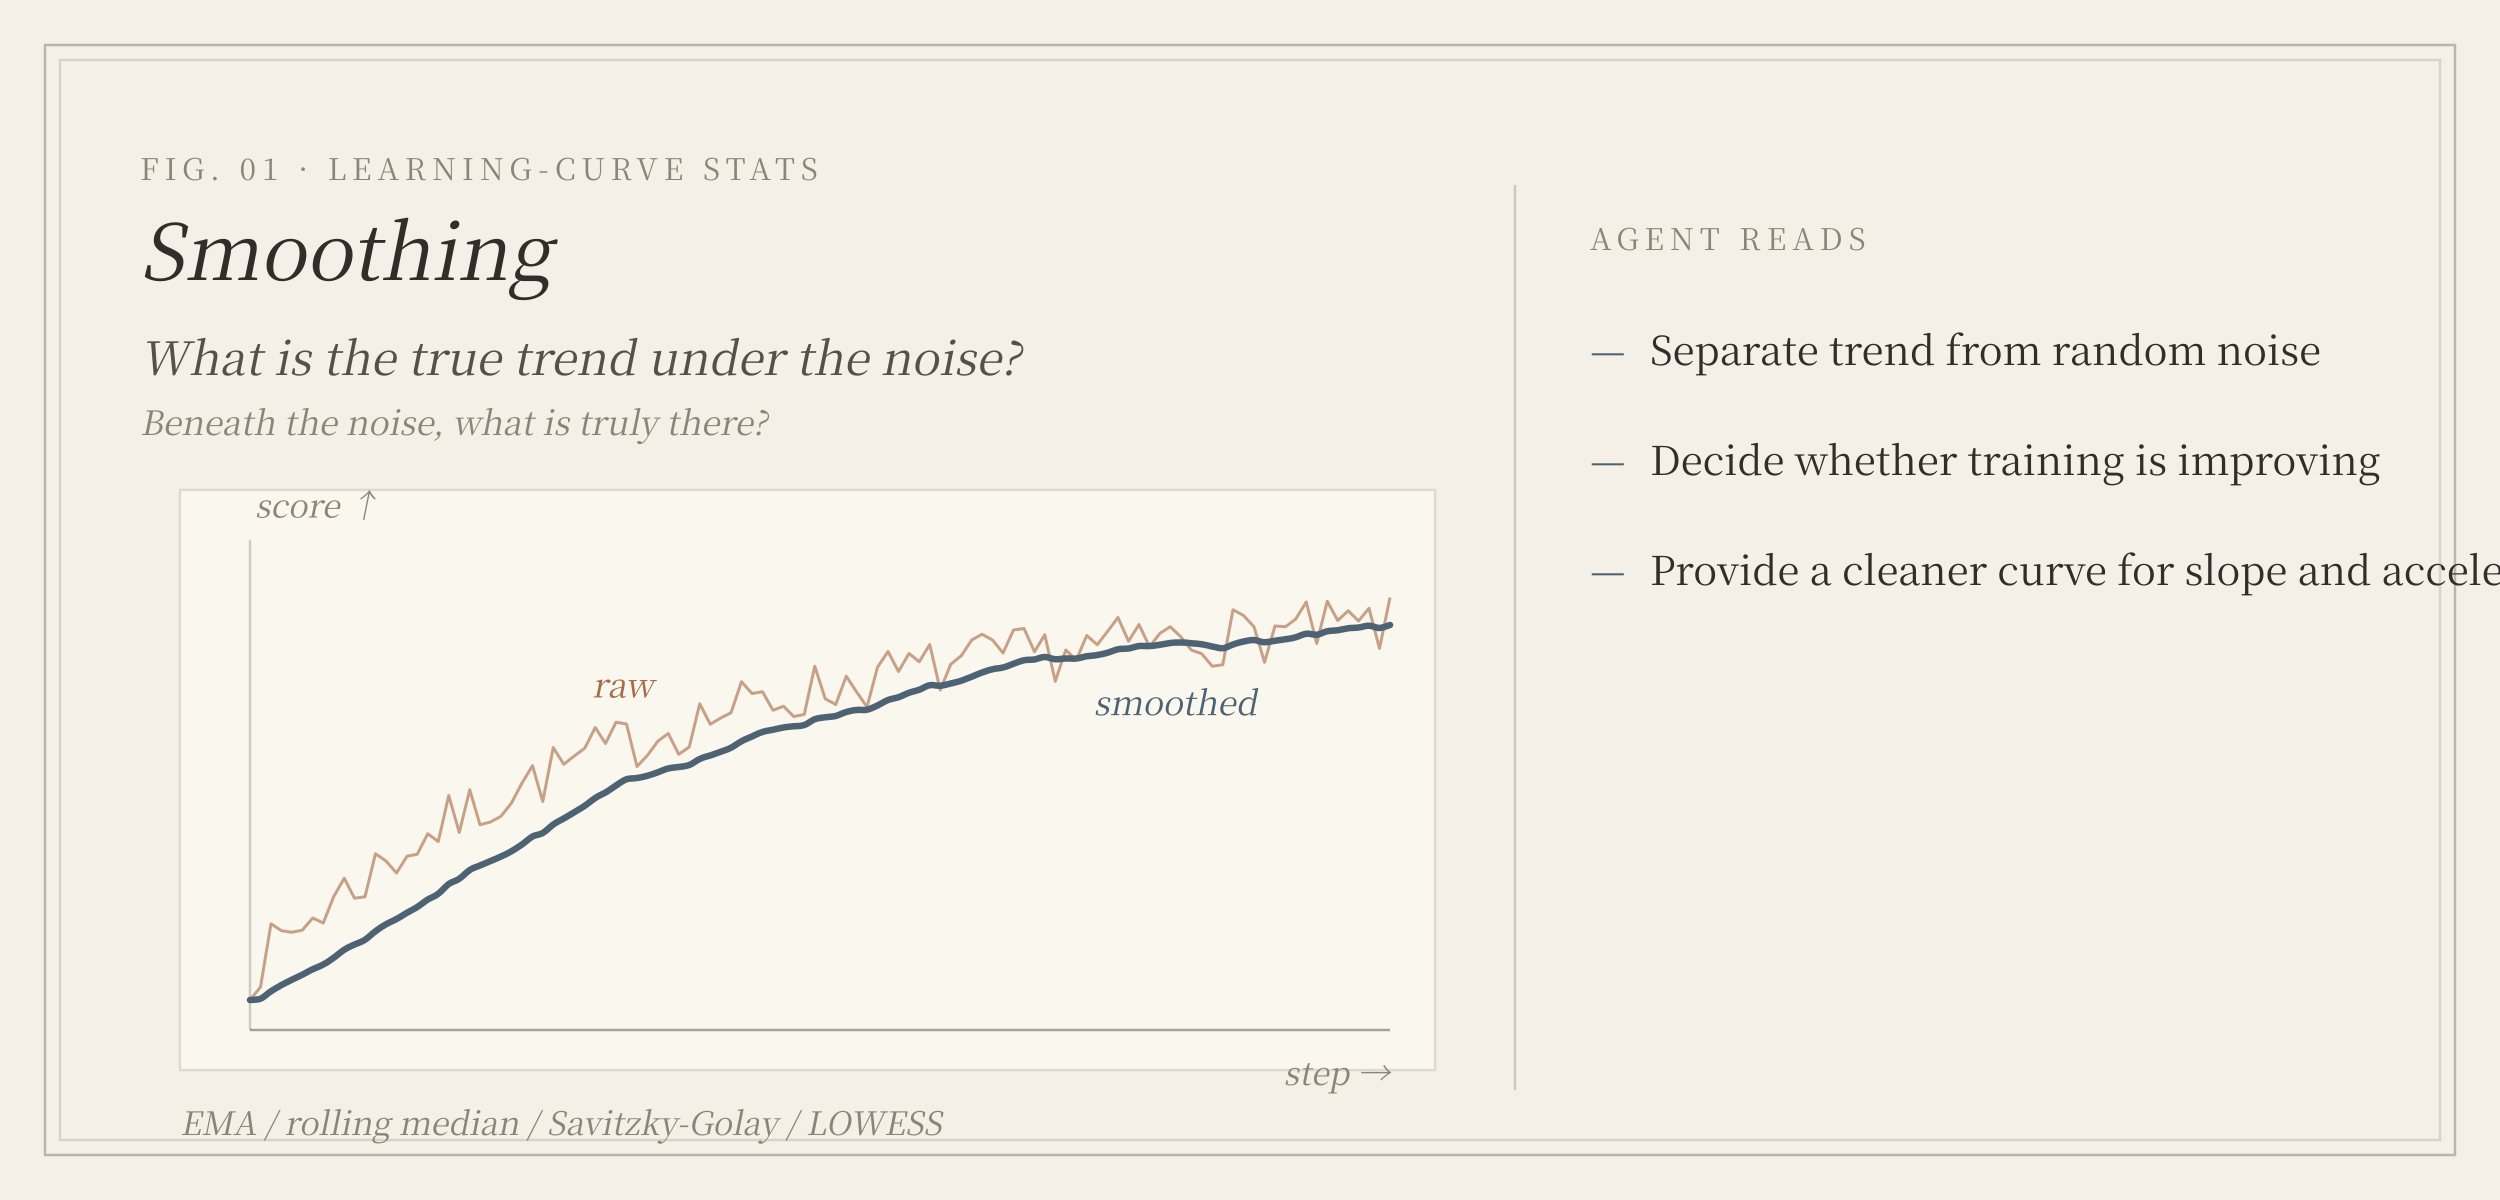
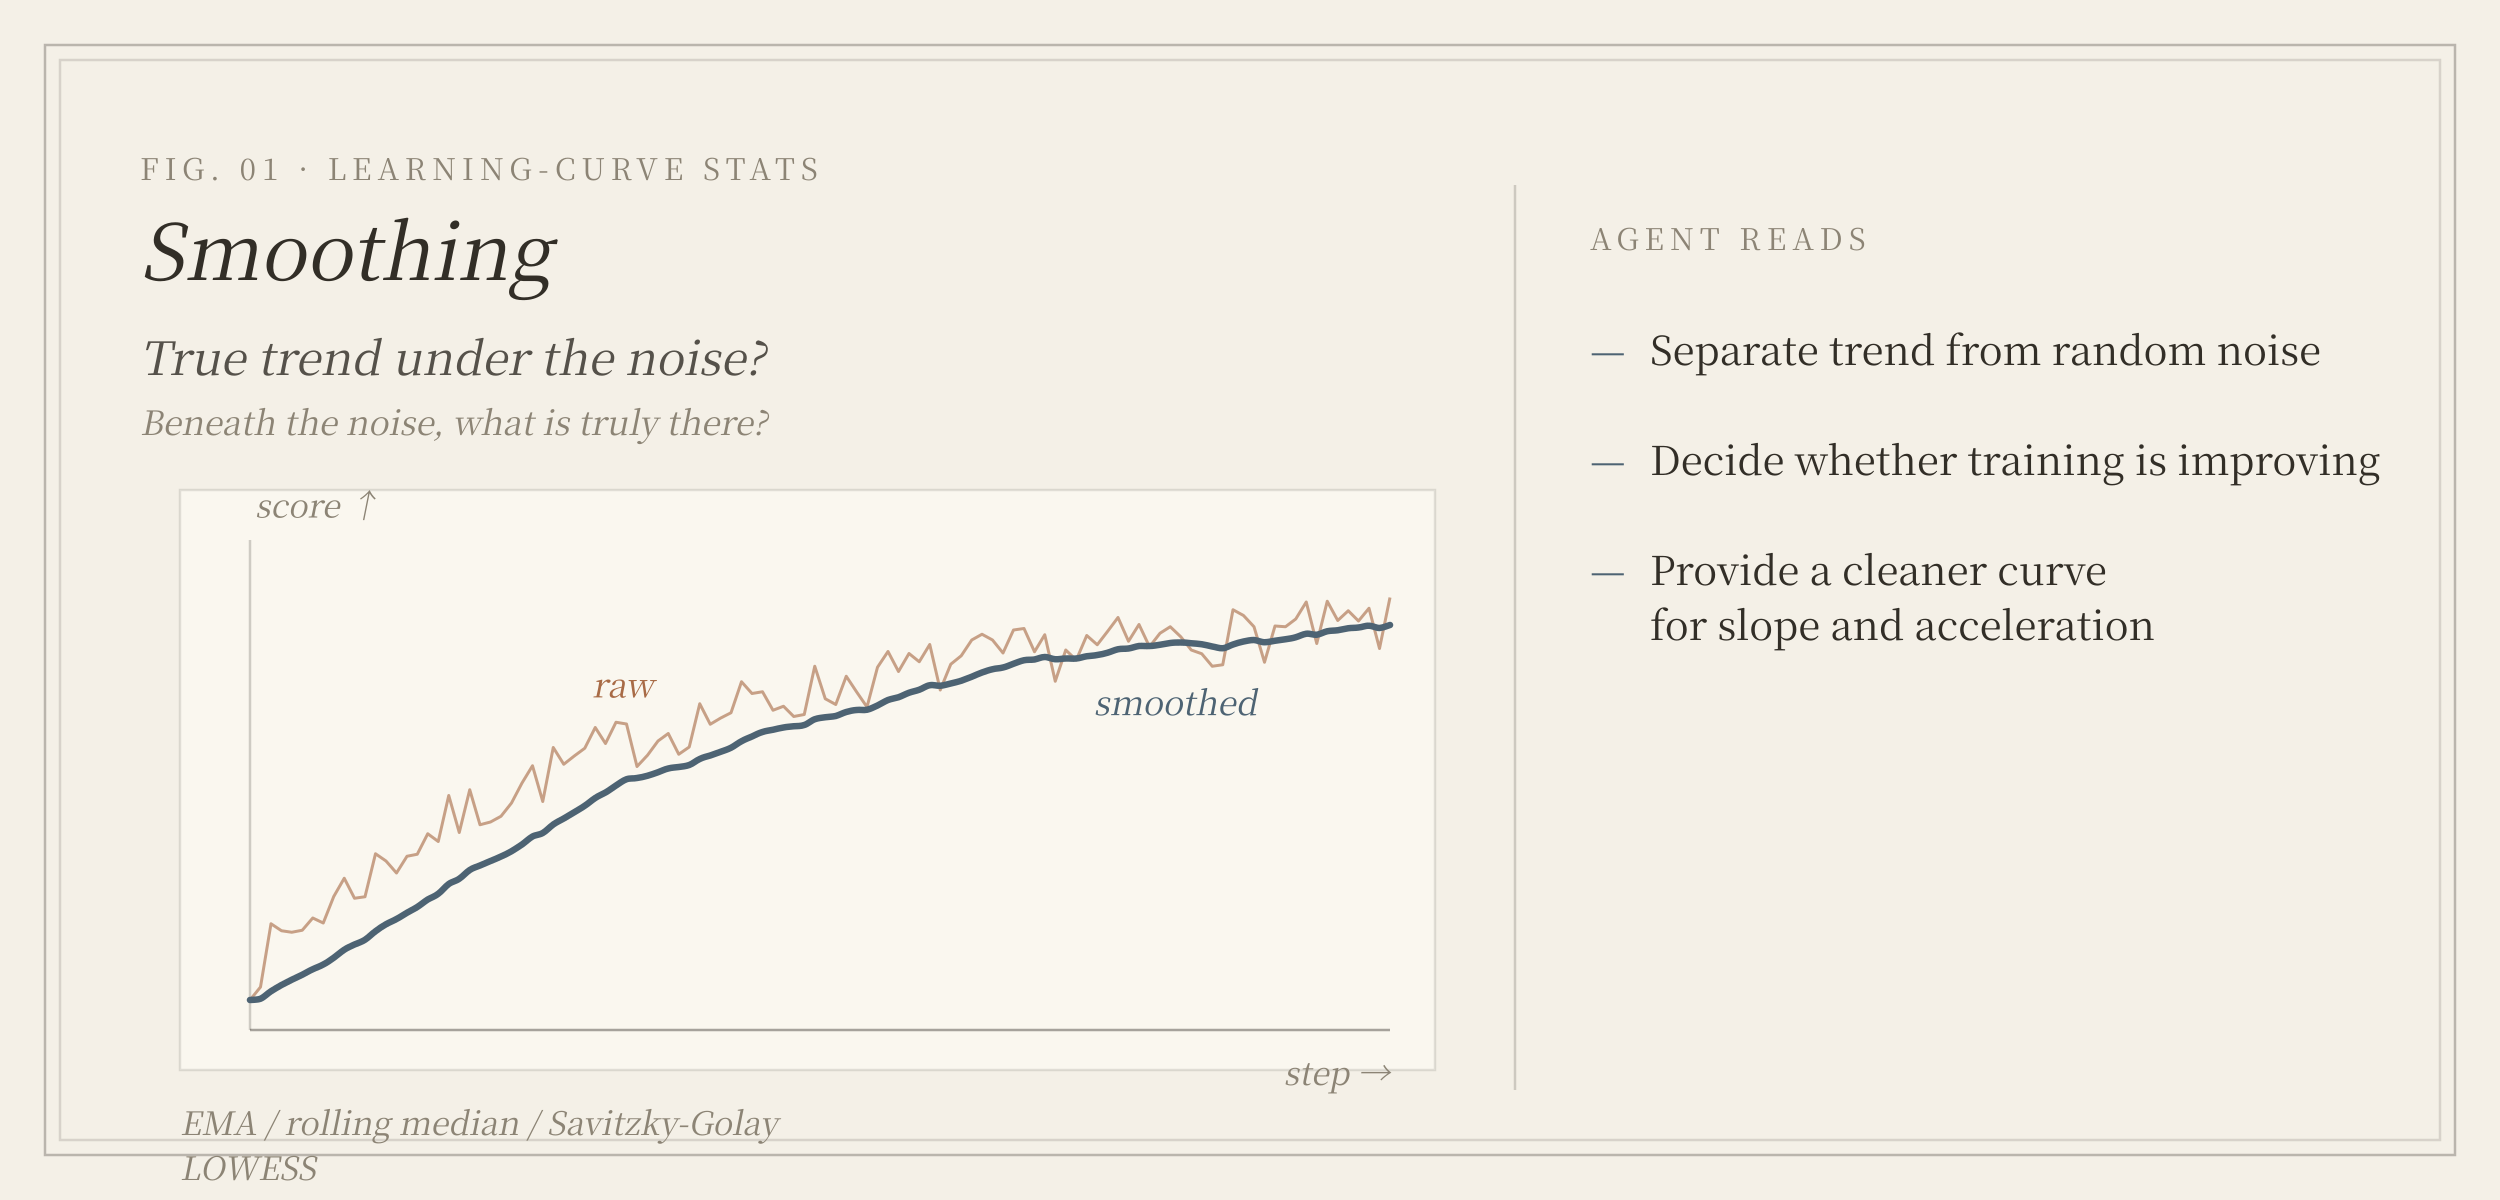
<svg xmlns="http://www.w3.org/2000/svg" width="1000" height="480" viewBox="0 0 1000 480" role="img">
  <rect width="1000" height="480" fill="#f4f0e7" />
  <rect x="18" y="18" width="964" height="444" fill="none" stroke="#322e27" stroke-opacity="0.30" stroke-width="1" />
  <rect x="24" y="24" width="952" height="432" fill="none" stroke="#322e27" stroke-opacity="0.15" stroke-width="1" />
  <rect x="72" y="196" width="502" height="232" fill="#faf7ef" stroke="#322e27" stroke-opacity="0.13" stroke-width="1" />
  <line x1="100" y1="412" x2="556" y2="412" stroke="#322e27" stroke-opacity="0.42" stroke-width="1" />
  <line x1="100" y1="216" x2="100" y2="412" stroke="#322e27" stroke-opacity="0.22" stroke-width="1" />
  <text x="556" y="434" text-anchor="end" font-family="Georgia, 'Songti SC', 'Source Han Serif SC', 'Noto Serif CJK SC', STSong, serif" font-style="italic" font-size="13" fill="#8c8475">step →</text>
  <text x="102" y="207" font-family="Georgia, 'Songti SC', 'Source Han Serif SC', 'Noto Serif CJK SC', STSong, serif" font-style="italic" font-size="13" fill="#8c8475">score ↑</text>
  <polyline points="100.0,400.0 104.2,394.8 108.4,369.5 112.6,372.3 116.7,372.9 120.9,372.1 125.1,367.2 129.3,369.2 133.5,358.6 137.7,351.3 141.8,359.3 146.0,358.7 150.2,341.5 154.4,344.4 158.6,349.2 162.8,342.5 166.9,341.7 171.1,333.5 175.3,336.6 179.5,318.2 183.7,333.0 187.9,315.9 192.0,329.9 196.2,328.8 200.4,326.5 204.6,321.2 208.8,313.2 213.0,306.3 217.1,320.6 221.3,299.0 225.5,305.7 229.7,302.4 233.9,299.3 238.1,291.0 242.2,297.4 246.4,288.9 250.6,289.6 254.8,306.6 259.0,302.1 263.2,296.4 267.3,293.4 271.5,301.7 275.7,298.8 279.9,281.5 284.1,289.7 288.3,287.2 292.4,285.1 296.6,272.7 300.8,277.4 305.0,276.7 309.2,284.1 313.4,282.5 317.5,286.6 321.7,285.8 325.9,266.5 330.1,279.5 334.3,281.8 338.5,270.5 342.6,276.7 346.8,282.8 351.0,266.9 355.2,260.6 359.4,268.6 363.6,261.4 367.7,264.7 371.9,257.8 376.1,276.0 380.3,265.7 384.5,262.3 388.7,256.0 392.8,253.7 397.0,256.0 401.2,261.2 405.4,252.0 409.6,251.4 413.8,260.7 417.9,253.9 422.1,272.5 426.3,260.0 430.5,264.0 434.7,254.2 438.9,257.9 443.0,252.6 447.2,247.0 451.4,256.5 455.6,249.8 459.8,258.7 464.0,253.3 468.1,250.7 472.3,254.7 476.5,260.0 480.7,261.5 484.9,266.5 489.1,265.9 493.2,243.9 497.4,246.2 501.6,250.7 505.8,264.9 510.0,250.4 514.2,250.7 518.3,247.6 522.5,240.8 526.7,257.4 530.9,240.5 535.1,248.2 539.3,244.3 543.4,248.4 547.6,243.3 551.8,259.4 556.0,239.0" fill="none" stroke="#a86b46" stroke-width="1.2" opacity="0.62" stroke-linejoin="round" />
  <path d="M100.0 400.0 C100.7 399.9,102.8 400.0,104.2 399.5 C105.6 398.9,107.0 397.4,108.4 396.5 C109.8 395.6,111.2 394.8,112.6 394.0 C113.9 393.3,115.3 392.6,116.7 391.9 C118.1 391.2,119.5 390.6,120.9 389.9 C122.3 389.2,123.7 388.3,125.1 387.7 C126.5 387.0,127.9 386.6,129.3 385.8 C130.7 385.1,132.1 384.1,133.5 383.1 C134.9 382.1,136.3 380.8,137.7 379.9 C139.0 379.0,140.4 378.5,141.8 377.8 C143.2 377.2,144.6 376.8,146.0 375.9 C147.4 375.0,148.8 373.5,150.2 372.5 C151.6 371.4,153.0 370.5,154.4 369.7 C155.8 368.9,157.2 368.4,158.6 367.6 C160.0 366.9,161.4 365.9,162.8 365.1 C164.1 364.3,165.5 363.7,166.9 362.8 C168.3 361.9,169.7 360.7,171.1 359.8 C172.5 359.0,173.9 358.6,175.3 357.5 C176.7 356.5,178.1 354.6,179.5 353.6 C180.9 352.6,182.3 352.5,183.7 351.5 C185.1 350.6,186.5 348.9,187.9 348.0 C189.2 347.1,190.6 346.8,192.0 346.2 C193.4 345.6,194.8 345.0,196.2 344.4 C197.6 343.8,199.0 343.3,200.4 342.6 C201.8 342.0,203.2 341.3,204.6 340.5 C206.0 339.7,207.4 338.7,208.8 337.8 C210.2 336.8,211.6 335.4,213.0 334.6 C214.3 333.9,215.7 334.0,217.1 333.2 C218.5 332.4,219.9 330.8,221.3 329.8 C222.7 328.8,224.1 328.2,225.5 327.4 C226.9 326.6,228.3 325.7,229.7 324.9 C231.1 324.0,232.5 323.3,233.9 322.3 C235.3 321.4,236.7 320.1,238.1 319.2 C239.4 318.3,240.8 317.8,242.2 317.0 C243.6 316.2,245.0 315.1,246.4 314.2 C247.8 313.3,249.2 312.2,250.6 311.7 C252.0 311.2,253.4 311.5,254.8 311.2 C256.2 311.0,257.6 310.7,259.0 310.3 C260.4 309.9,261.8 309.4,263.2 308.9 C264.6 308.4,265.9 307.7,267.3 307.4 C268.7 307.0,270.1 307.0,271.5 306.8 C272.9 306.6,274.3 306.5,275.7 306.0 C277.1 305.5,278.5 304.2,279.9 303.6 C281.3 302.9,282.7 302.6,284.1 302.2 C285.5 301.7,286.9 301.2,288.3 300.7 C289.7 300.2,291.0 299.8,292.4 299.1 C293.8 298.4,295.2 297.2,296.6 296.5 C298.0 295.7,299.4 295.2,300.8 294.6 C302.2 293.9,303.6 293.2,305.0 292.8 C306.4 292.3,307.8 292.2,309.2 291.9 C310.6 291.6,312.0 291.2,313.4 291.0 C314.8 290.7,316.1 290.7,317.5 290.5 C318.9 290.4,320.3 290.5,321.7 290.0 C323.1 289.6,324.5 288.2,325.9 287.7 C327.3 287.2,328.7 287.1,330.1 286.9 C331.5 286.7,332.9 286.7,334.3 286.4 C335.7 286.0,337.1 285.2,338.5 284.8 C339.9 284.4,341.2 284.1,342.6 284.0 C344.0 283.8,345.4 284.2,346.8 283.9 C348.2 283.6,349.6 282.8,351.0 282.2 C352.4 281.5,353.8 280.6,355.2 280.0 C356.6 279.5,358.0 279.3,359.4 278.9 C360.8 278.4,362.2 277.6,363.6 277.1 C365.0 276.6,366.3 276.4,367.7 275.9 C369.1 275.4,370.5 274.3,371.9 274.1 C373.3 273.8,374.7 274.4,376.1 274.3 C377.5 274.2,378.9 273.7,380.3 273.4 C381.7 273.1,383.1 272.7,384.5 272.3 C385.9 271.8,387.3 271.2,388.7 270.7 C390.1 270.1,391.4 269.5,392.8 269.0 C394.2 268.5,395.6 268.0,397.0 267.7 C398.4 267.3,399.8 267.4,401.2 267.0 C402.6 266.7,404.0 266.0,405.4 265.5 C406.8 265.0,408.2 264.4,409.6 264.1 C411.0 263.8,412.4 264.0,413.8 263.8 C415.2 263.5,416.6 262.8,417.9 262.8 C419.3 262.8,420.7 263.6,422.1 263.7 C423.5 263.8,424.9 263.4,426.3 263.4 C427.7 263.3,429.1 263.6,430.5 263.4 C431.9 263.3,433.3 262.7,434.7 262.5 C436.1 262.3,437.5 262.3,438.9 262.0 C440.3 261.8,441.7 261.5,443.0 261.1 C444.4 260.7,445.8 260.0,447.2 259.7 C448.6 259.4,450.0 259.6,451.4 259.4 C452.8 259.2,454.2 258.6,455.6 258.4 C457.0 258.3,458.4 258.5,459.8 258.4 C461.2 258.4,462.6 258.1,464.0 257.9 C465.4 257.7,466.8 257.4,468.1 257.2 C469.5 257.0,470.9 257.0,472.3 257.0 C473.7 257.0,475.1 257.1,476.5 257.3 C477.9 257.4,479.3 257.5,480.7 257.7 C482.1 257.9,483.5 258.3,484.9 258.6 C486.3 258.8,487.7 259.4,489.1 259.3 C490.5 259.2,491.9 258.2,493.2 257.8 C494.6 257.3,496.0 256.9,497.4 256.6 C498.8 256.3,500.2 256.0,501.6 256.0 C503.0 256.1,504.4 256.9,505.8 256.9 C507.2 256.9,508.6 256.5,510.0 256.3 C511.4 256.1,512.8 255.9,514.2 255.7 C515.6 255.5,517.0 255.3,518.3 254.9 C519.7 254.5,521.1 253.7,522.5 253.5 C523.9 253.3,525.3 254.0,526.7 253.9 C528.1 253.7,529.5 252.8,530.9 252.5 C532.3 252.2,533.7 252.3,535.1 252.1 C536.5 251.9,537.9 251.5,539.3 251.3 C540.7 251.1,542.1 251.2,543.4 251.0 C544.8 250.9,546.2 250.2,547.6 250.3 C549.0 250.3,550.4 251.2,551.8 251.2 C553.2 251.1,555.3 250.2,556.0 250.0" fill="none" stroke="#4d6373" stroke-width="2.6" stroke-linecap="round" />
  <text x="236.8" y="278.964" font-family="Georgia, 'Songti SC', 'Source Han Serif SC', 'Noto Serif CJK SC', STSong, serif" font-style="italic" font-size="13.5" fill="#a86b46">raw</text>
  <text x="437.44" y="286.048" font-family="Georgia, 'Songti SC', 'Source Han Serif SC', 'Noto Serif CJK SC', STSong, serif" font-style="italic" font-size="13.5" fill="#4d6373">smoothed</text>
  <text x="56" y="72" font-family="Georgia, 'Songti SC', 'Source Han Serif SC', 'Noto Serif CJK SC', STSong, serif" font-size="12" letter-spacing="2.4" fill="#8c8475">FIG. 01 · LEARNING-CURVE STATS</text>
  <text x="56" y="112" font-family="Georgia, 'Songti SC', 'Source Han Serif SC', 'Noto Serif CJK SC', STSong, serif" font-size="31" fill="#322e27">
    <tspan font-style="italic">Smoothing</tspan>
  </text>
-   <text x="56" y="150" font-family="Georgia, 'Songti SC', 'Source Han Serif SC', 'Noto Serif CJK SC', STSong, serif" font-style="italic" font-size="18.5" fill="#322e27" opacity="0.82">What is the true trend under the noise?</text>
+   <text x="56" y="150" font-family="Georgia, 'Songti SC', 'Source Han Serif SC', 'Noto Serif CJK SC', STSong, serif" font-style="italic" font-size="18.5" fill="#322e27" opacity="0.82">True trend under the noise?</text>
  <text x="56" y="174" font-family="Georgia, 'Songti SC', 'Source Han Serif SC', 'Noto Serif CJK SC', STSong, serif" font-style="italic" font-size="13.5" fill="#8c8475">Beneath the noise, what is truly there?</text>
  <line x1="606" y1="74" x2="606" y2="436" stroke="#322e27" stroke-opacity="0.20" stroke-width="1" />
  <text x="636" y="100" font-family="Georgia, 'Songti SC', 'Source Han Serif SC', 'Noto Serif CJK SC', STSong, serif" font-size="12" letter-spacing="2.4" fill="#8c8475">AGENT READS</text>
  <text x="636" y="146" font-family="Georgia, 'Songti SC', 'Source Han Serif SC', 'Noto Serif CJK SC', STSong, serif" font-size="16" fill="#4d6373">—</text>
  <text x="660" y="146" font-family="Georgia, 'Songti SC', 'Source Han Serif SC', 'Noto Serif CJK SC', STSong, serif" font-size="16" fill="#322e27">Separate trend from random noise</text>
  <text x="636" y="190" font-family="Georgia, 'Songti SC', 'Source Han Serif SC', 'Noto Serif CJK SC', STSong, serif" font-size="16" fill="#4d6373">—</text>
  <text x="660" y="190" font-family="Georgia, 'Songti SC', 'Source Han Serif SC', 'Noto Serif CJK SC', STSong, serif" font-size="16" fill="#322e27">Decide whether training is improving</text>
  <text x="636" y="234" font-family="Georgia, 'Songti SC', 'Source Han Serif SC', 'Noto Serif CJK SC', STSong, serif" font-size="16" fill="#4d6373">—</text>
-   <text x="660" y="234" font-family="Georgia, 'Songti SC', 'Source Han Serif SC', 'Noto Serif CJK SC', STSong, serif" font-size="16" fill="#322e27">Provide a cleaner curve for slope and acceleration</text>
-   <text x="72" y="454" font-family="Georgia, 'Songti SC', 'Source Han Serif SC', 'Noto Serif CJK SC', STSong, serif" font-style="italic" font-size="13" fill="#8c8475">EMA / rolling median / Savitzky-Golay / LOWESS</text>
+   <text x="660" y="234" font-family="Georgia, 'Songti SC', 'Source Han Serif SC', 'Noto Serif CJK SC', STSong, serif" font-size="16" fill="#322e27">
+     <tspan x="660" dy="0">Provide a cleaner curve</tspan>
+     <tspan x="660" dy="22">for slope and acceleration</tspan>
+   </text>
+   <text x="72" y="454" font-family="Georgia, 'Songti SC', 'Source Han Serif SC', 'Noto Serif CJK SC', STSong, serif" font-style="italic" font-size="13" fill="#8c8475">
+     <tspan x="72" dy="0">EMA / rolling median / Savitzky-Golay</tspan>
+     <tspan x="72" dy="18">LOWESS</tspan>
+   </text>
</svg>
